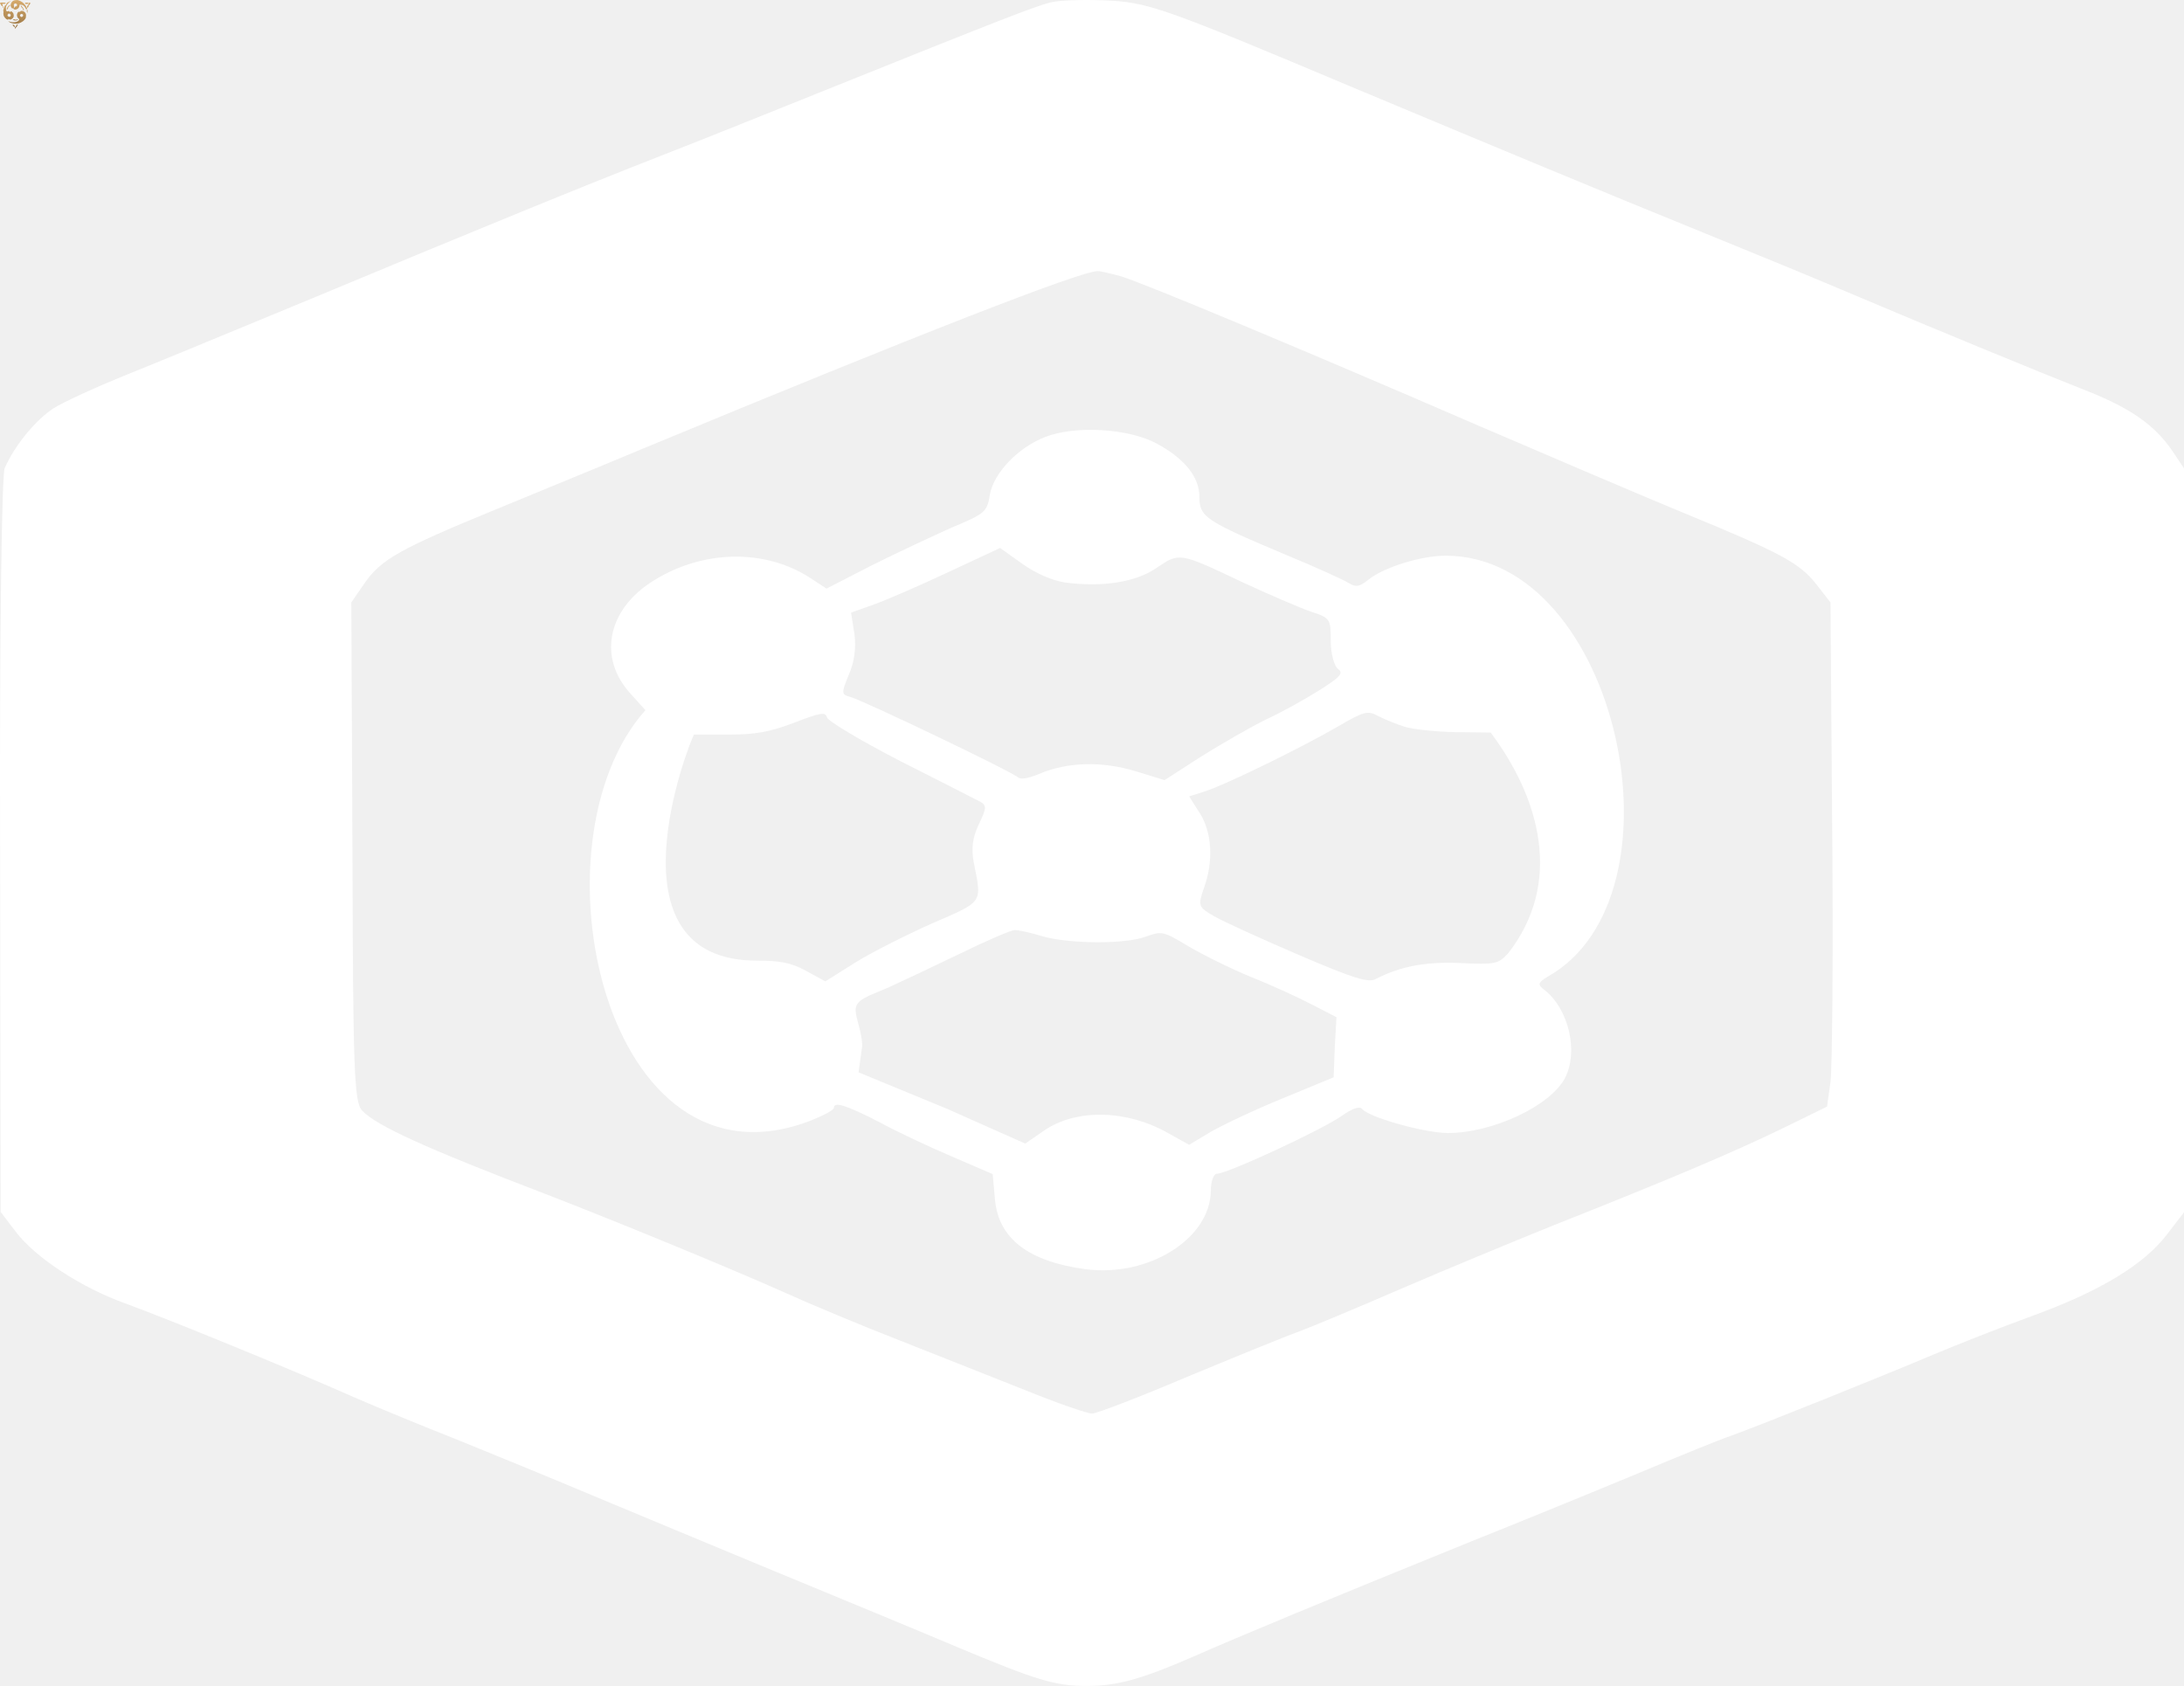
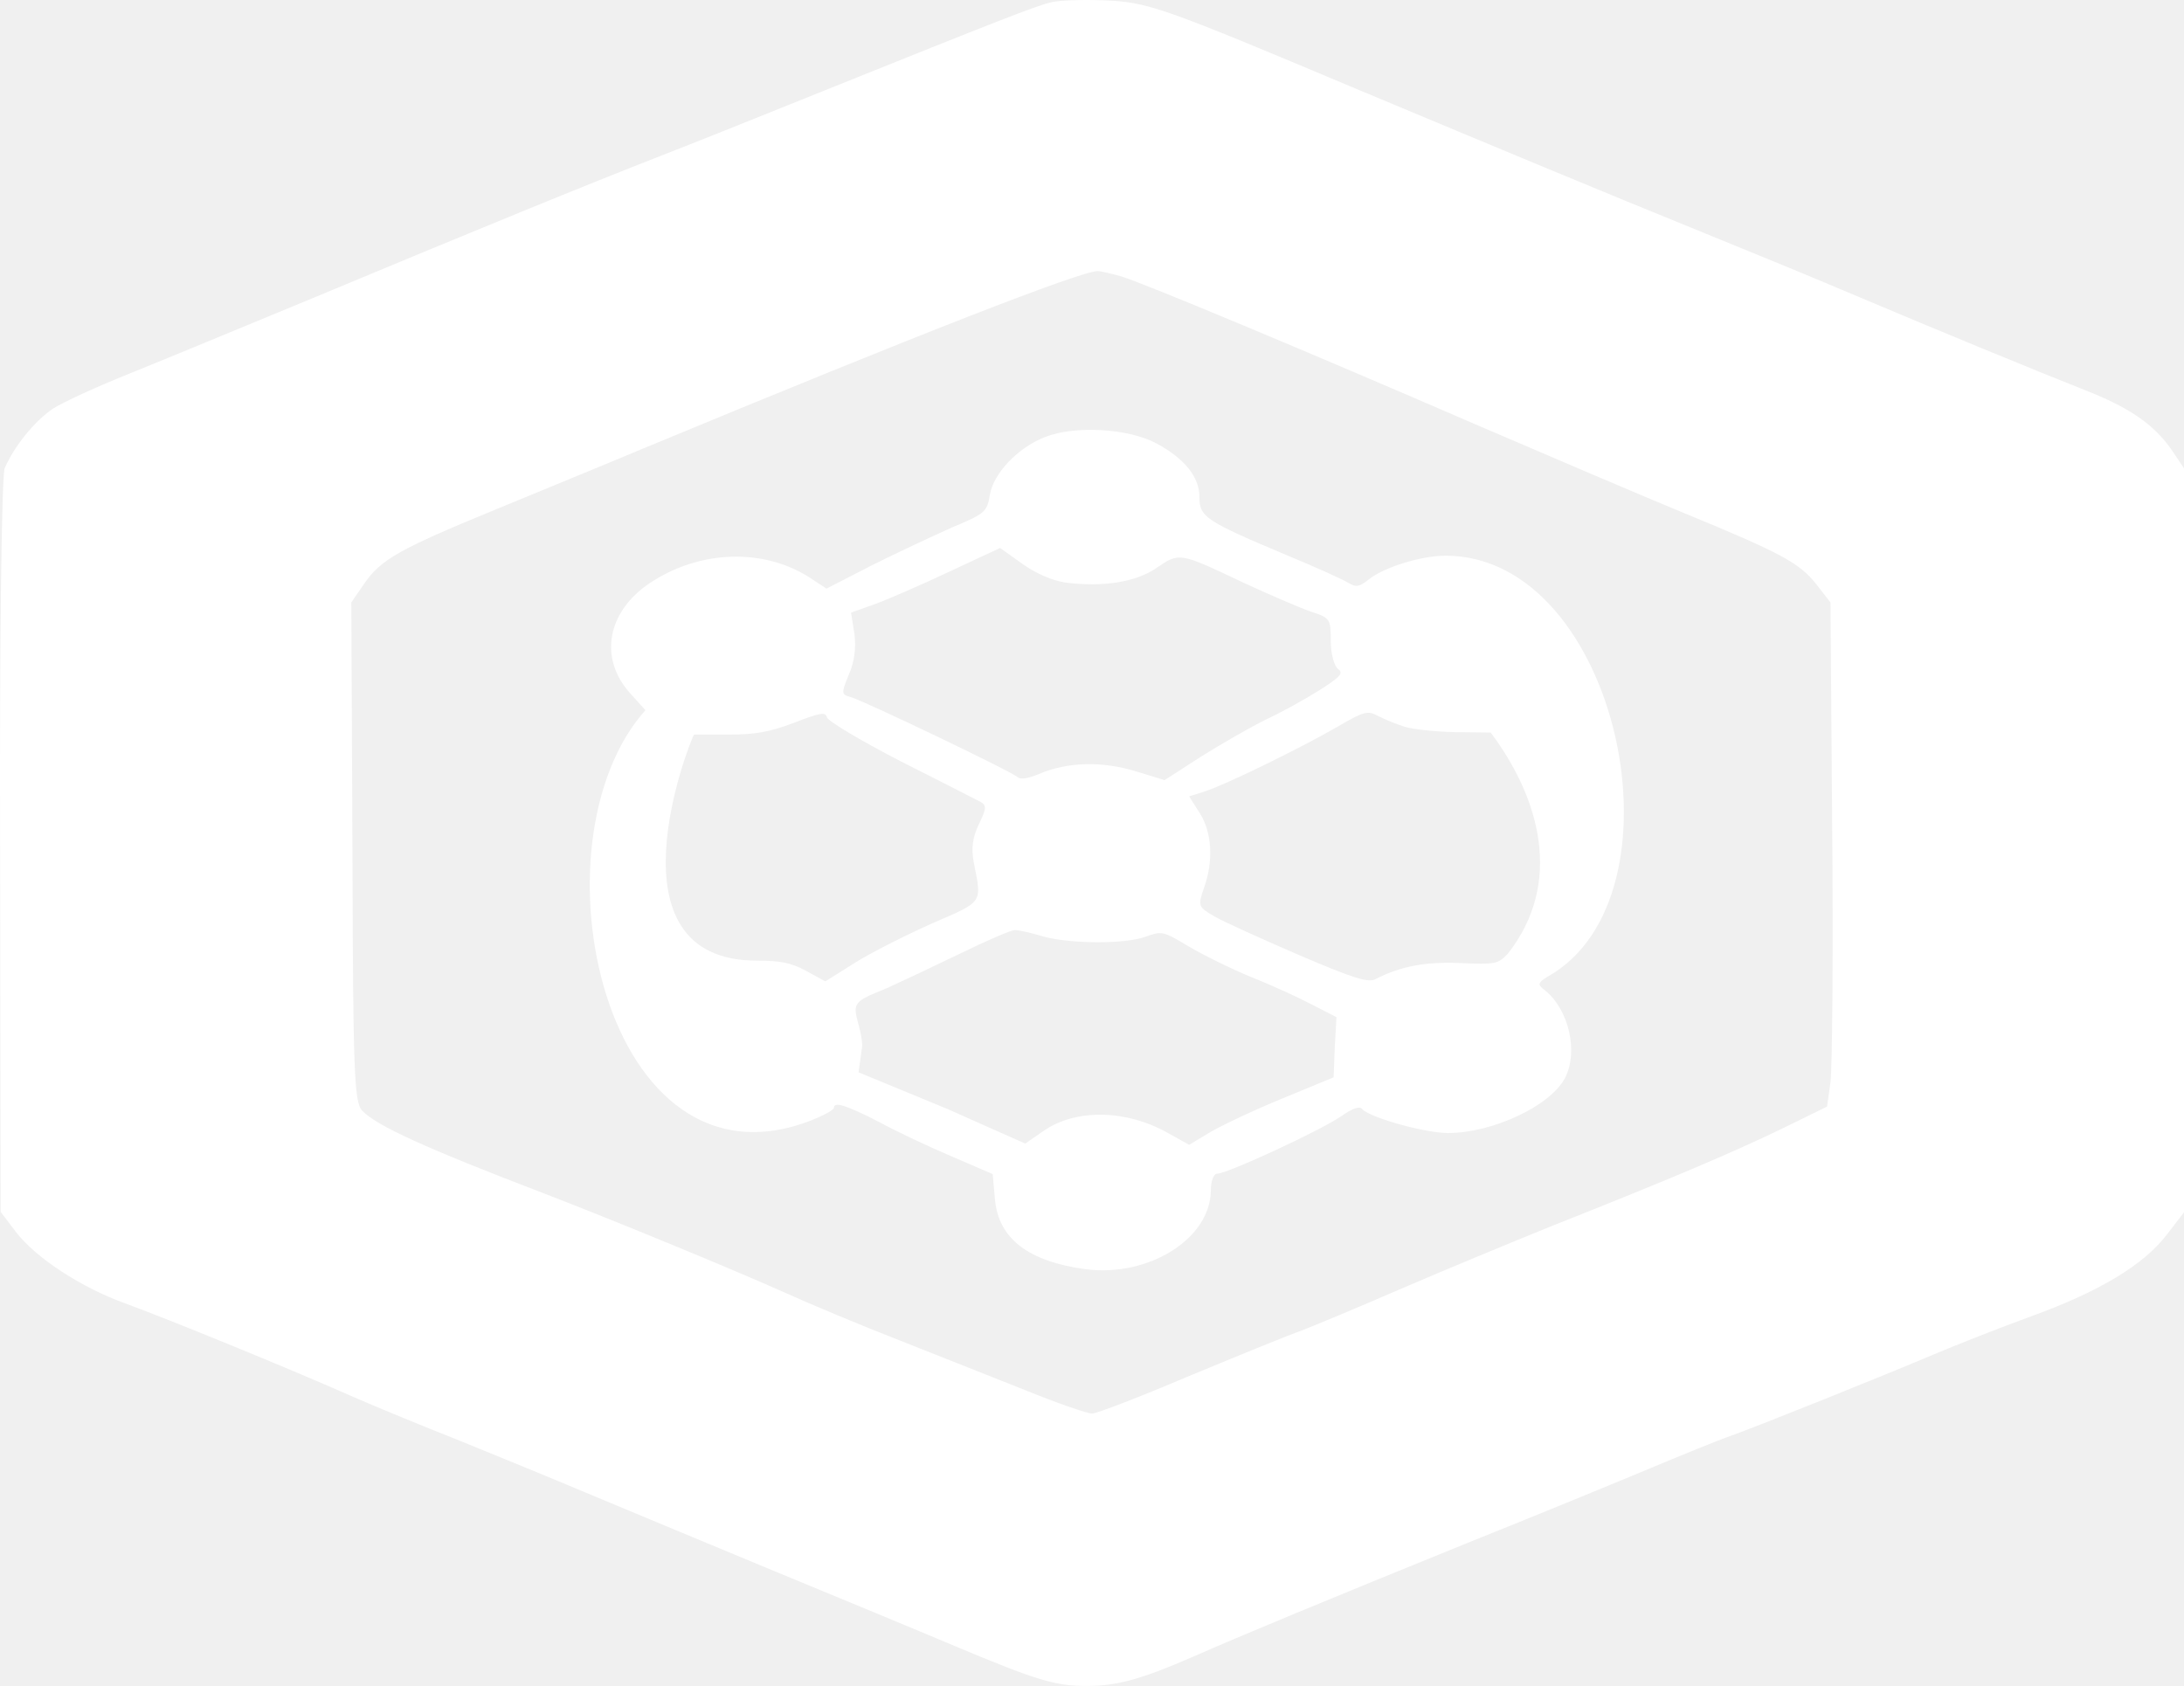
<svg xmlns="http://www.w3.org/2000/svg" xmlns:xlink="http://www.w3.org/1999/xlink" version="1.1" id="class-icons" x="0px" y="0px" viewBox="0 0 4103.087 3167.522" xml:space="preserve" width="4103.087" height="3167.522">
  <defs id="defs2">
    <linearGradient id="swatch1">
      <stop style="stop-color:#000000;stop-opacity:1;" offset="0" id="stop3" />
    </linearGradient>
    <linearGradient id="linearGradient11">
      <stop style="stop-color:#000000;stop-opacity:1;" offset="0" id="stop11" />
      <stop style="stop-color:#000000;stop-opacity:0;" offset="1" id="stop12" />
    </linearGradient>
    <linearGradient id="SVGID_1_" gradientUnits="userSpaceOnUse" x1="6.821" y1="32" x2="57.179" y2="32" gradientTransform="matrix(0,1,1,0,23.87731,-24.04547)">
      <stop offset="0" style="stop-color:#9B7644" id="stop1" />
      <stop offset="1" style="stop-color:#D7AB6D" id="stop2" />
    </linearGradient>
    <linearGradient id="SVGID_1_-0" gradientUnits="userSpaceOnUse" x1="6.821" y1="32" x2="57.179" y2="32" gradientTransform="rotate(180,37.67134,30.40118)">
      <stop offset="0" style="stop-color:#9B7644" id="stop1-9" />
      <stop offset="1" style="stop-color:#D7AB6D" id="stop2-4" />
    </linearGradient>
    <linearGradient id="SVGID_1_-9" gradientUnits="userSpaceOnUse" x1="30.604" y1="13.187" x2="32" y2="60.596" gradientTransform="matrix(1,0,0,-1,-1.1,69.5)">
      <stop offset="0" style="stop-color:#9B7644" id="stop1-5" />
      <stop offset="1" style="stop-color:#D7AB6D" id="stop2-43" />
    </linearGradient>
    <radialGradient xlink:href="#linearGradient11" id="radialGradient12" cx="30.984" cy="31.708" fx="30.984" fy="31.708" r="32.055" gradientTransform="matrix(1,0,0,0.5833656,0,13.21058)" gradientUnits="userSpaceOnUse" />
  </defs>
  <style type="text/css" id="style1">
	.st0{fill:url(#SVGID_1_);}
</style>
  <style type="text/css" id="style1-7">
	.st0{fill:url(#SVGID_1_);}
</style>
  <style type="text/css" id="style1-4">
	.st0{fill:url(#SVGID_1_);}
</style>
  <style type="text/css" id="style1-7-8">
	.st0{fill:url(#SVGID_1_);}
</style>
  <g id="g4" transform="matrix(1.278895,0,0,1.194203,2142.39,1679.542)">
    <g transform="matrix(0.4170266,0,0,-0.3349513,-2300.158,1608.705)" fill="#000000" stroke="none" id="g32">
      <g id="g1" style="fill:#ffffff;fill-opacity:1" transform="matrix(2.011762,0,0,1.909634,-5361.166,-7319.534)">
        <path d="m 5250,8541 c -27,-9 -94,-46 -395,-216 -104,-59 -234,-132 -289,-162 -126,-69 -321,-181 -606,-348 -124,-72 -270,-157 -325,-188 -55,-31 -114,-69 -132,-85 -32,-30 -68,-92 -85,-147 -5,-18 -9,-398 -8,-930 l 1,-899 26,-48 c 35,-65 116,-139 194,-178 72,-37 287,-160 399,-230 41,-25 122,-72 180,-104 58,-33 164,-94 235,-136 72,-42 218,-128 325,-190 107,-62 248,-144 312,-182 144,-85 176,-98 231,-98 53,0 96,17 186,72 79,49 228,136 486,283 105,59 242,138 305,175 63,37 131,76 150,85 50,25 273,151 355,200 39,23 116,66 173,95 119,61 196,126 237,202 l 29,53 v 915 915 l -22,46 c -31,62 -73,103 -151,146 -76,42 -258,147 -416,241 -60,36 -173,101 -250,145 -189,108 -336,194 -610,355 -345,204 -366,214 -444,218 -36,2 -77,0 -91,-5 z m 123,-674 c 40,-17 320,-181 627,-368 129,-78 291,-175 360,-215 168,-97 201,-122 230,-174 l 25,-45 3,-560 c 2,-308 0,-587 -3,-620 l -6,-60 -77,-53 c -85,-58 -197,-125 -402,-239 -74,-42 -196,-113 -270,-158 -74,-45 -154,-92 -177,-104 -24,-12 -111,-62 -195,-111 -84,-50 -158,-90 -166,-90 -8,0 -60,25 -116,57 -55,31 -155,86 -221,123 -66,36 -158,90 -205,120 -96,60 -295,175 -415,240 -212,114 -296,168 -321,205 -14,21 -16,96 -17,637 l -2,613 23,47 c 29,59 62,85 232,183 74,43 189,109 255,148 484,282 767,437 797,437 5,0 23,-6 41,-13 z" id="path1" style="fill:#ffffff;fill-opacity:1" />
        <path d="m 5240,7472 c -48,-26 -91,-90 -97,-143 -5,-42 -9,-46 -67,-80 -33,-21 -96,-62 -140,-93 l -79,-57 -26,24 c -82,77 -196,72 -284,-11 -74,-70 -89,-184 -34,-270 l 27,-42 c -207.06,-325.205 -72.297,-1210.019 292,-1008 21,12 38,25 38,30 0,16 21,7 78,-34 31,-24 89,-62 129,-86 l 71,-43 4,-62 c 6,-96 58,-153 159,-172 110,-20 218,75 219,193 0,24 5,42 11,42 18,0 182,107 217,141 20,20 33,26 37,18 13,-21 110,-59 150,-59 78,0 179,66 205,135 24,64 7,169 -35,216 -13,14 -13,18 4,33 251.305,195.318 125.677,1036 -178,1036 -43,0 -109,-29 -135,-59 -16,-18 -22,-19 -35,-8 -9,8 -56,38 -106,67 -144,85 -155,95 -155,144 0,49 -25,94 -75,132 -49,37 -142,45 -195,16 z m 35,-358 c 66,-12 124,1 160,36 40,38 39,39 150,-35 46,-30 99,-62 119,-72 35,-16 36,-18 36,-73 0,-31 6,-62 13,-69 10,-10 3,-20 -33,-52 -25,-22 -67,-55 -95,-73 -27,-19 -78,-60 -113,-91 l -63,-57 -51,22 c -59,25 -119,23 -169,-7 -19,-11 -32,-14 -37,-8 -9,13 -272,190 -294,198 -15,5 -15,10 -2,54 10,31 13,67 10,100 l -6,53 40,20 c 22,11 81,47 131,80 l 90,59 39,-39 c 24,-24 52,-41 75,-46 z m -289,-439 c 69,-49 132,-94 140,-100 12,-9 11,-17 -2,-55 -11,-32 -14,-60 -9,-95 14,-101 18,-94 -74,-150 -46,-29 -107,-72 -135,-97 l -51,-45 -34,26 c -26,20 -45,25 -86,25 -269.072,0 -117.865,537.647 -110,556 h 60 c 47,0 72,6 115,29 48,26 55,27 58,13 2,-9 59,-57 128,-107 z m 884,84 c 14,-6 53,-12 88,-13 l 62,-1 c 86.63,-162.211 127.315,-370.147 30,-544 -17,-25 -22,-27 -82,-23 -62,4 -106,-8 -149,-39 -13,-10 -37,0 -135,59 -66,40 -132,82 -148,95 -28,23 -29,25 -18,70 17,66 14,136 -7,183 l -19,42 27,12 c 36,16 164,104 230,157 50,41 55,43 75,28 11,-8 32,-20 46,-26 z m -635,-515 c 47,-19 145,-20 181,-1 28,14 30,14 74,-23 25,-21 74,-55 110,-76 36,-20 84,-51 107,-68 l 43,-31 -3,-74 -2,-74 -88,-51 c -49,-28 -106,-66 -127,-83 l -38,-32 -37,29 c -73,58 -161,60 -217,6 l -33,-32 -136,85 -155.818,90.302 6.494,66.302 c -1,33 -10.55,64.395 -11.55,83.395 -2,30 21.874,37 58.874,60 22,14 79,52 125,83 45,31 88,57 94,57 6,1 28,-6 49,-15 z" id="path2" style="fill:#ffffff;fill-opacity:1" />
-         <g id="monk_00000121966124956415582580000005964765480769018000_" transform="matrix(0.9320188,0,0,-1.309152,3406.677,8553.501)">
-           <g id="g2">
-             <linearGradient id="SVGID_1_-8" gradientUnits="userSpaceOnUse" x1="32" y1="58.927" x2="32" y2="5.073">
-               <stop offset="0" style="stop-color:#9B7644" id="stop1-2" />
-               <stop offset="1" style="stop-color:#D7AB6D" id="stop2-45" />
-             </linearGradient>
-             <path class="st0" d="M 54.4,21.2 C 53.4,19.3 52.3,17.4 51.3,15.5 47.7,10.4 43.4,7.1 36.5,5.2 35.6,5 34.2,5.4 33.6,5.4 28.4,5.3 24.9,8.3 23.7,13 c -0.1,0.5 -0.5,2.1 -0.4,2.7 0.4,2 1.5,3.7 2.5,5.1 1,0 2.4,0 3.1,0.4 0.2,0.3 0.3,1 0.4,1.4 1.2,0.1 2.3,0.7 3.7,0.4 4.9,-1.1 6.8,-3.9 7.4,-9.2 5.9,0 8.5,2.4 10.7,6 0.6,1 0.9,2.2 1.6,3.1 0,0.1 0,0.1 0,0.2 0.9,-0.4 1.5,-1.1 1.7,-1.9 z M 35.1,15.8 c -0.8,2.1 -1.9,0.9 -3.3,1.8 -0.9,0.7 -1.3,2.2 -2.3,2.9 -0.2,0.2 0,0 -0.2,0.2 0,-0.1 0,-0.1 0,-0.2 -0.2,-0.4 0.5,-1.6 0.6,-2.3 -0.2,-1.3 -0.4,-2.6 -0.6,-3.9 0.3,-1.4 1.2,-1.9 2.1,-2.7 2.1,0 2.5,0.5 3.7,1.2 0.3,1.1 0.7,2.2 0,3 z m -16,24.9 c 1,0.3 2.2,0.8 2.9,1.4 3.6,-0.4 8,-4.1 7.2,-8 -0.2,-0.9 0,-1.8 -0.4,-2.5 -0.2,-2.5 -2.5,-3.8 -3.9,-5.1 -0.5,0 -1.1,0 -1.6,0 -0.5,0.5 -0.9,1.2 -1.4,1.6 C 21.5,27.3 21.1,26.7 20.7,26 19.6,25.8 17.9,26 17,26.6 14.5,26.4 14.9,22.6 14.5,20 13.9,15.9 20.4,9 23.3,7.3 23,7.2 23,7.3 22.6,7.2 c -1.5,1.2 -3.8,1.7 -5.3,2.9 -0.5,0.4 -1.6,1.5 -1.8,2.1 -0.1,0.6 -0.3,1.2 -0.4,1.8 -0.4,0.6 -1.6,0.7 -2.1,1.4 -1.3,2.1 -4.4,8.5 -3.1,11.7 0.3,0.7 -0.1,2.3 -0.2,2.7 -0.2,1 0.5,4.6 0.8,5.3 1.1,2.3 3.2,4.8 5.3,6.2 0.8,0.5 1.8,0.4 2.5,1 0.4,-0.1 0.4,-0.1 0.6,-0.2 0.2,-0.3 0.2,-0.8 0.2,-1.4 z m -1.2,-5.2 c -0.3,-1 -0.7,-2.2 0,-3.1 0.3,-1 1,-1 1.6,-1.6 0.8,0 1.5,0 2.3,0 0.6,0.7 1.2,1.3 1.8,2.1 0,1 0,1.7 -0.4,2.3 -0.8,2.5 -3.9,1.4 -5.3,0.3 z M 7.4,12.7 c 0,-0.1 0,-0.3 0,-0.4 0.9,0.3 2.5,0.2 3.7,0.2 -0.1,-0.4 -0.1,-0.4 -0.2,-0.6 0,-0.1 0,-0.3 0,-0.4 0.8,0.2 1.1,0.4 1.4,1 1.2,-0.3 1,-1.1 1.6,-1.8 0,-0.1 0,-0.3 0,-0.4 -1.3,-0.3 -9,-0.7 -10.1,0 -0.1,0 -0.3,0 -0.4,0 0.3,2.6 2.6,4.6 3.7,6.6 1,-0.2 0.9,-0.6 1.4,-1.2 0,-1.2 -0.4,-2.3 -1.1,-3 z m 48.5,-0.4 c 0.2,-1 0,-1.2 -0.2,-2.1 -1.7,0 -3.4,0 -5.1,0 -0.2,0.9 0.2,1.5 0.6,2.3 1.4,0.1 3.5,0.2 4.7,-0.2 z m 4.3,-1.6 c 0,-0.1 0,-0.3 0,-0.4 -1.2,0 -2.5,0 -3.7,0 0.2,0.7 0.8,1.9 0.6,2.3 -0.3,1.7 -1.7,2.6 -2.5,3.9 -0.2,0.4 -0.2,1.3 -0.4,1.6 0.1,0.8 0.4,1.2 0.8,1.6 0,0.1 0,0.1 0,0.2 0.7,-0.3 1.9,-2.1 2.1,-2.9 0.1,-0.6 -0.4,-0.8 0,-1.4 0.3,-0.5 1,-0.7 1.4,-1 0.7,-0.5 1.6,-2.2 1.8,-3.1 0.3,-0.2 0.1,-0.5 -0.1,-0.8 z M 22,14.4 c -0.1,0 -0.3,0 -0.4,0 -1.3,1.4 -3,2.6 -4.1,4.1 -0.6,0.9 -0.6,2.6 -1.4,3.3 0,0.3 0,0.7 0,1 0.4,0.1 0.2,0 0.4,0.2 1.4,-0.2 2.7,-3.5 2.5,-4.7 1.6,-0.6 1.9,-1.4 3.1,-2.3 C 22,15.5 22,14.9 22,14.4 Z M 46.4,23 c 0.1,0.8 0.2,0.8 0.4,1.2 0.4,0.1 0.8,0.1 1.2,0.2 0.2,-0.2 0,0 0.2,-0.2 -0.2,-4.1 -3.1,-5.4 -4.5,-8.2 -0.4,-0.1 -0.8,-0.1 -1.2,-0.2 -0.4,1.3 3.1,5.2 4.3,5.7 -0.1,0.9 -0.6,1 -0.4,1.5 z M 9.5,16.6 c -0.3,0.5 -0.7,1.1 -1,1.6 0.1,0.8 0.2,1 0.6,1.4 0,0.1 0,0.1 0,0.2 1,-0.4 1,-2.5 0.4,-3.2 z m 44.7,10.5 c 0,1 0,1.9 0,2.9 0.1,0 0.1,0 0.2,0 0.3,-1.5 1.4,-5.3 0.2,-6.8 -0.7,1 -1.5,2.4 -0.4,3.9 z M 43.3,25.5 c -0.4,0.3 -1,0.3 -1.4,0.6 -0.4,0.3 -0.4,0.9 -0.8,1.2 -0.5,0.2 -1.5,-0.1 -2.5,-0.2 -0.5,0.5 -1.5,0.9 -1.8,1.4 -3,4.9 -1.4,10 2.9,12.7 -1.1,5.6 -10.6,6.9 -16.8,4.9 -1.3,-0.4 -2.6,-0.4 -3.5,-1.2 -0.1,0 -0.3,0 -0.4,0 2,3 10.8,5.7 16.4,4.5 0.1,0 1.8,0.1 2.7,-0.2 C 44,47.4 49.5,43.9 51.9,38.5 52,37.7 52,37 52.1,36.2 53.4,30.3 49.3,25.4 43.3,25.5 Z M 44.8,37 c -0.6,0 -1.2,0 -1.8,0 -0.7,-0.7 -1.4,-1.2 -2.1,-2.1 0,-2.6 0.9,-2.6 2.3,-3.7 0.6,0 0.9,0 1.2,0.2 1.1,0.1 1.3,0.6 2.1,1 0.2,0.8 0.4,1.3 0.4,2.5 -0.8,0.8 -1.3,1.4 -2.1,2.1 z m -10.5,6.5 c 0.9,-0.2 1.7,-0.8 2.5,-1.2 -0.1,-0.7 -0.2,-0.6 -0.4,-1 -0.2,0 -0.4,0 -0.6,0 -0.2,0.1 -0.5,0.3 -0.6,0.4 -1,0.1 -1.1,0.1 -1.2,1 -0.8,-0.5 -4.3,-1.8 -5.5,-1 -0.6,0.2 -0.6,0.4 -1,0.6 0.3,0.8 4.9,1.7 6.8,1.2 z m -6.6,7.8 c -0.2,0.2 -0.3,0.2 -0.8,0.2 0.4,1.3 2.3,4 3.7,4.3 0.2,0.2 0.1,0.1 0.4,0.2 0.1,-0.3 0.2,-0.4 0.4,-0.6 -0.1,-2 -1.8,-3.7 -3.7,-4.1 z m 3.5,5.6 c 0.1,1 0.4,1.4 1,1.8 0,0.1 0,0.1 0,0.2 0.1,0 0.1,0 0.2,0 0.2,-0.3 0.4,-0.5 0.6,-0.8 0.2,-0.5 0,-0.4 -0.2,-1 0.9,-0.5 2.1,-1 2.5,-2.1 0,-0.4 0,-0.8 0,-1.2 0.1,0 0.1,0 0.2,0 0.5,-0.7 1.2,-1.6 1.8,-2.3 0,-0.1 0,-0.1 0,-0.2 -0.8,0 -1.6,0 -2.5,0 -0.3,1.4 -2.4,5 -3.6,5.6 z" id="path2-5" style="fill:url(#SVGID_1_-8)" />
-           </g>
-         </g>
      </g>
    </g>
  </g>
  <style type="text/css" id="style1-48">
	.st0{fill:url(#SVGID_1_);}
</style>
</svg>
